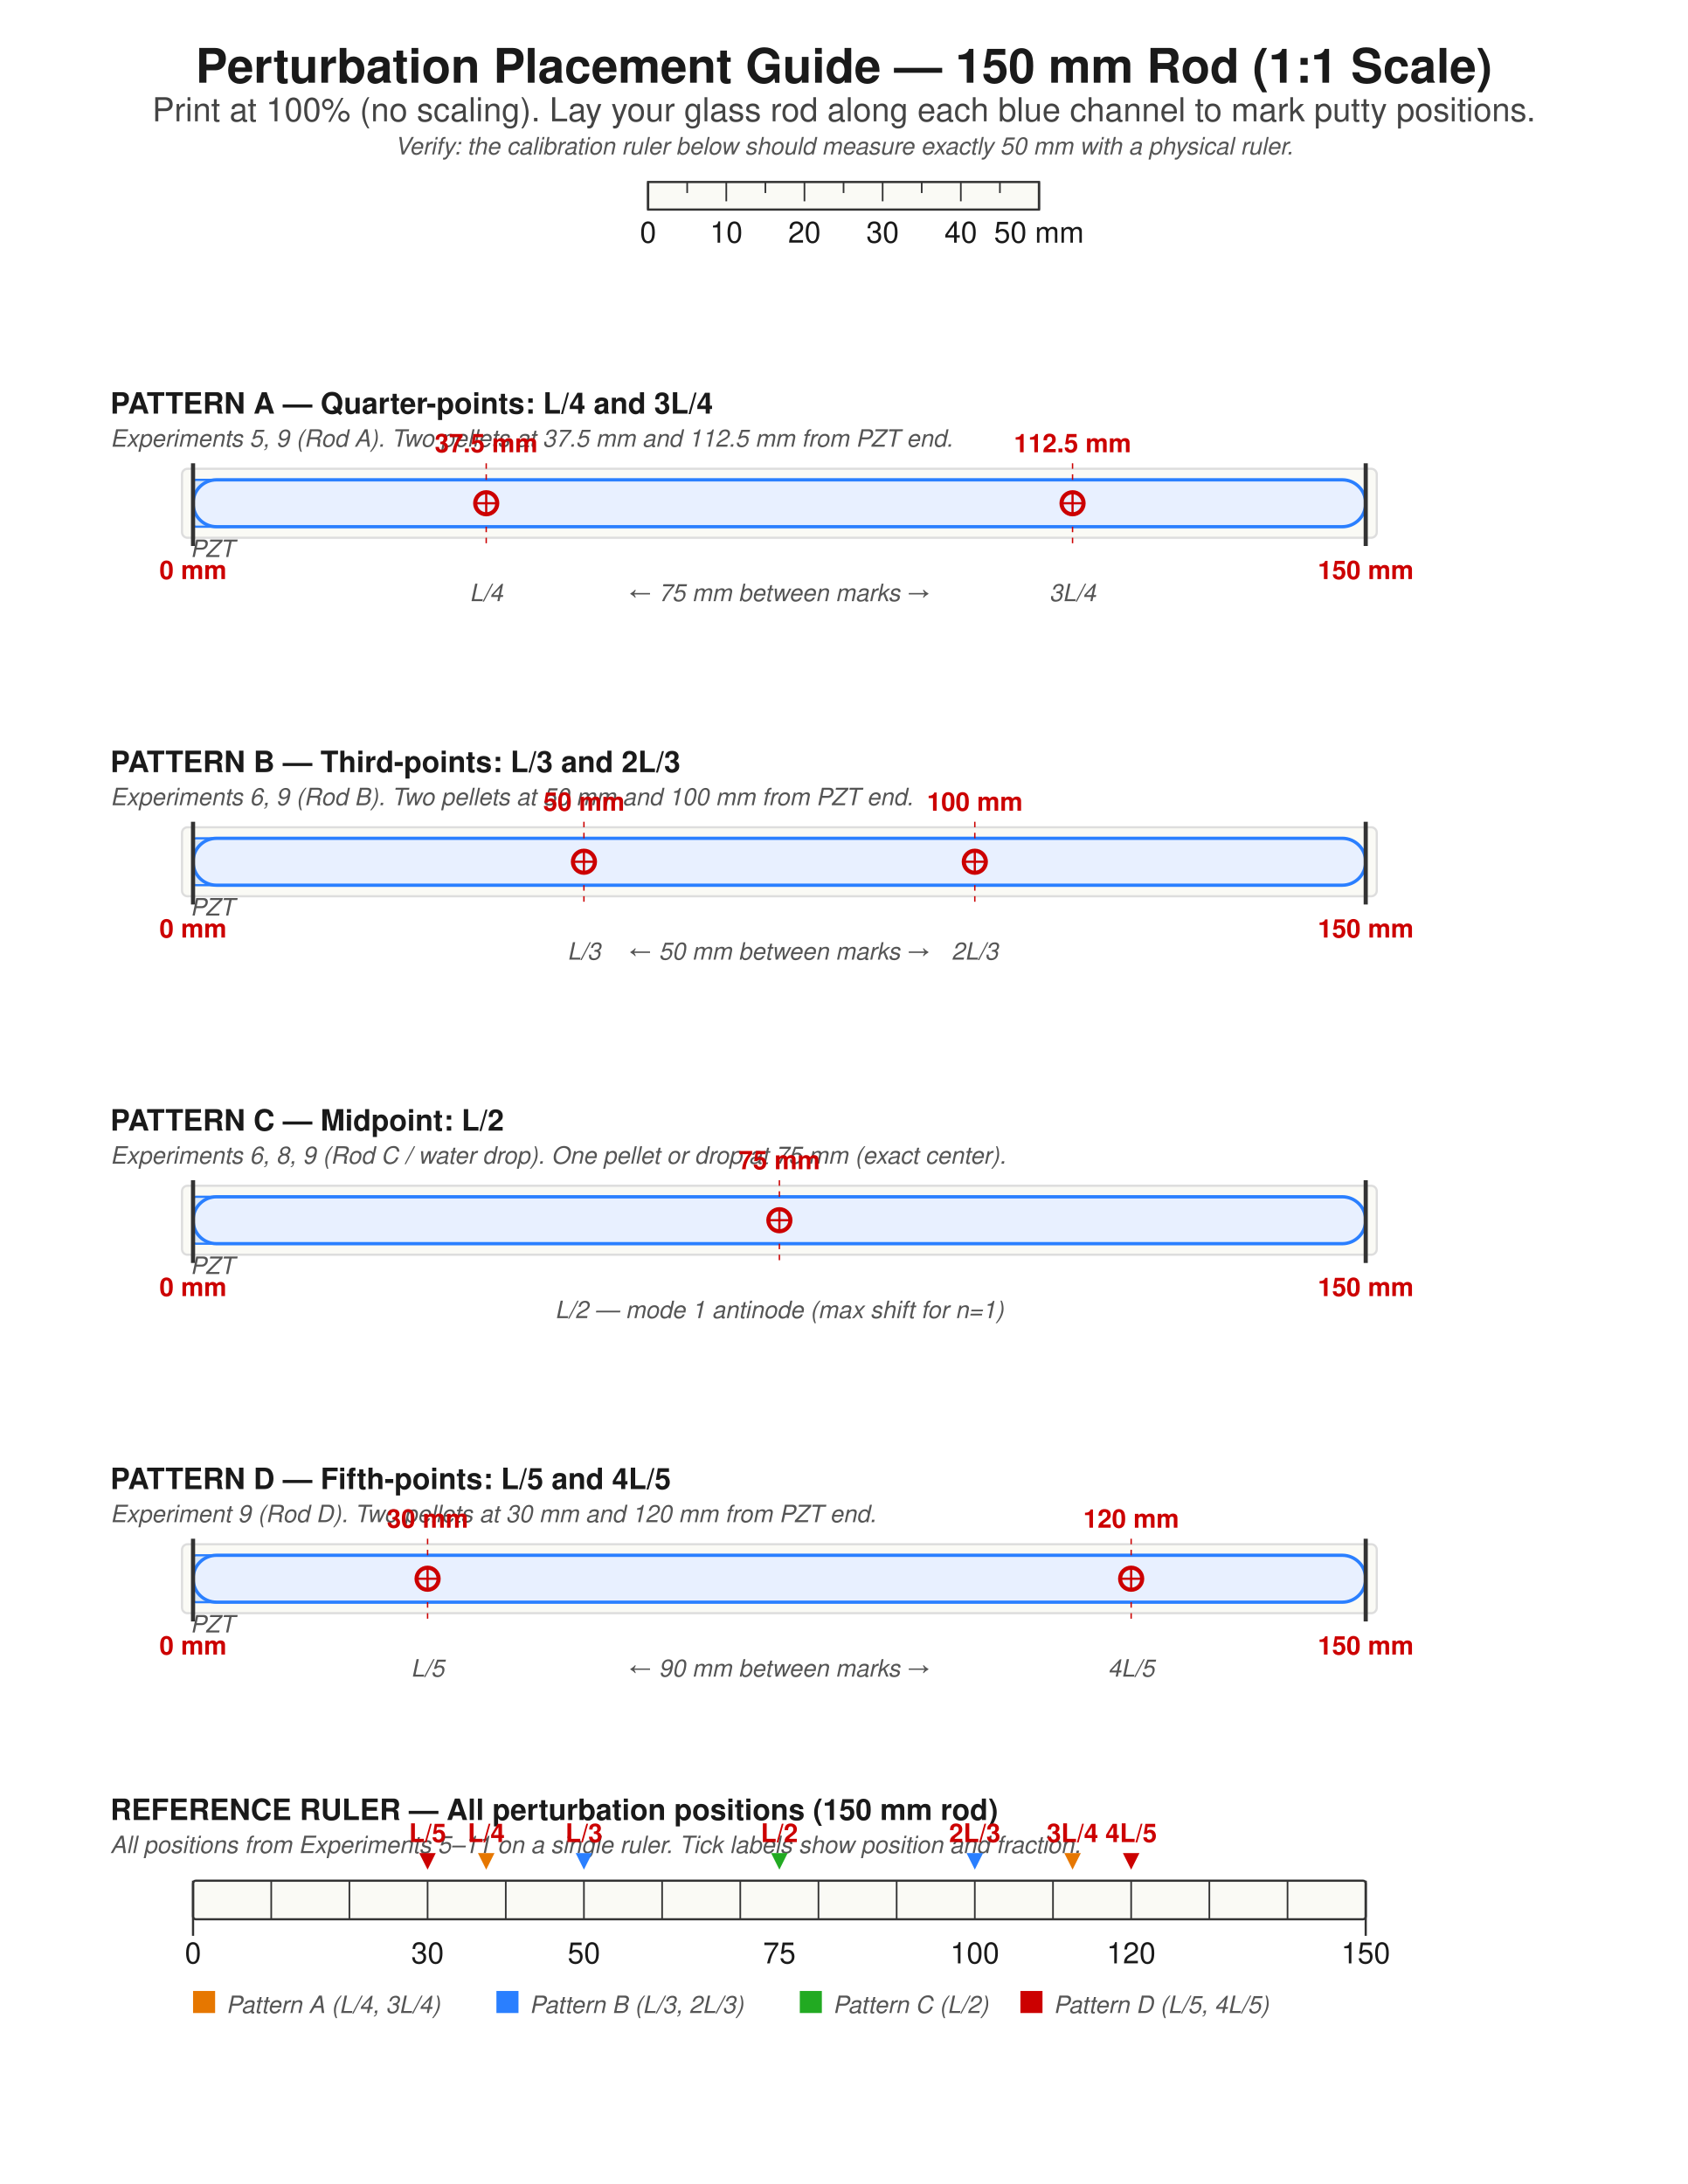
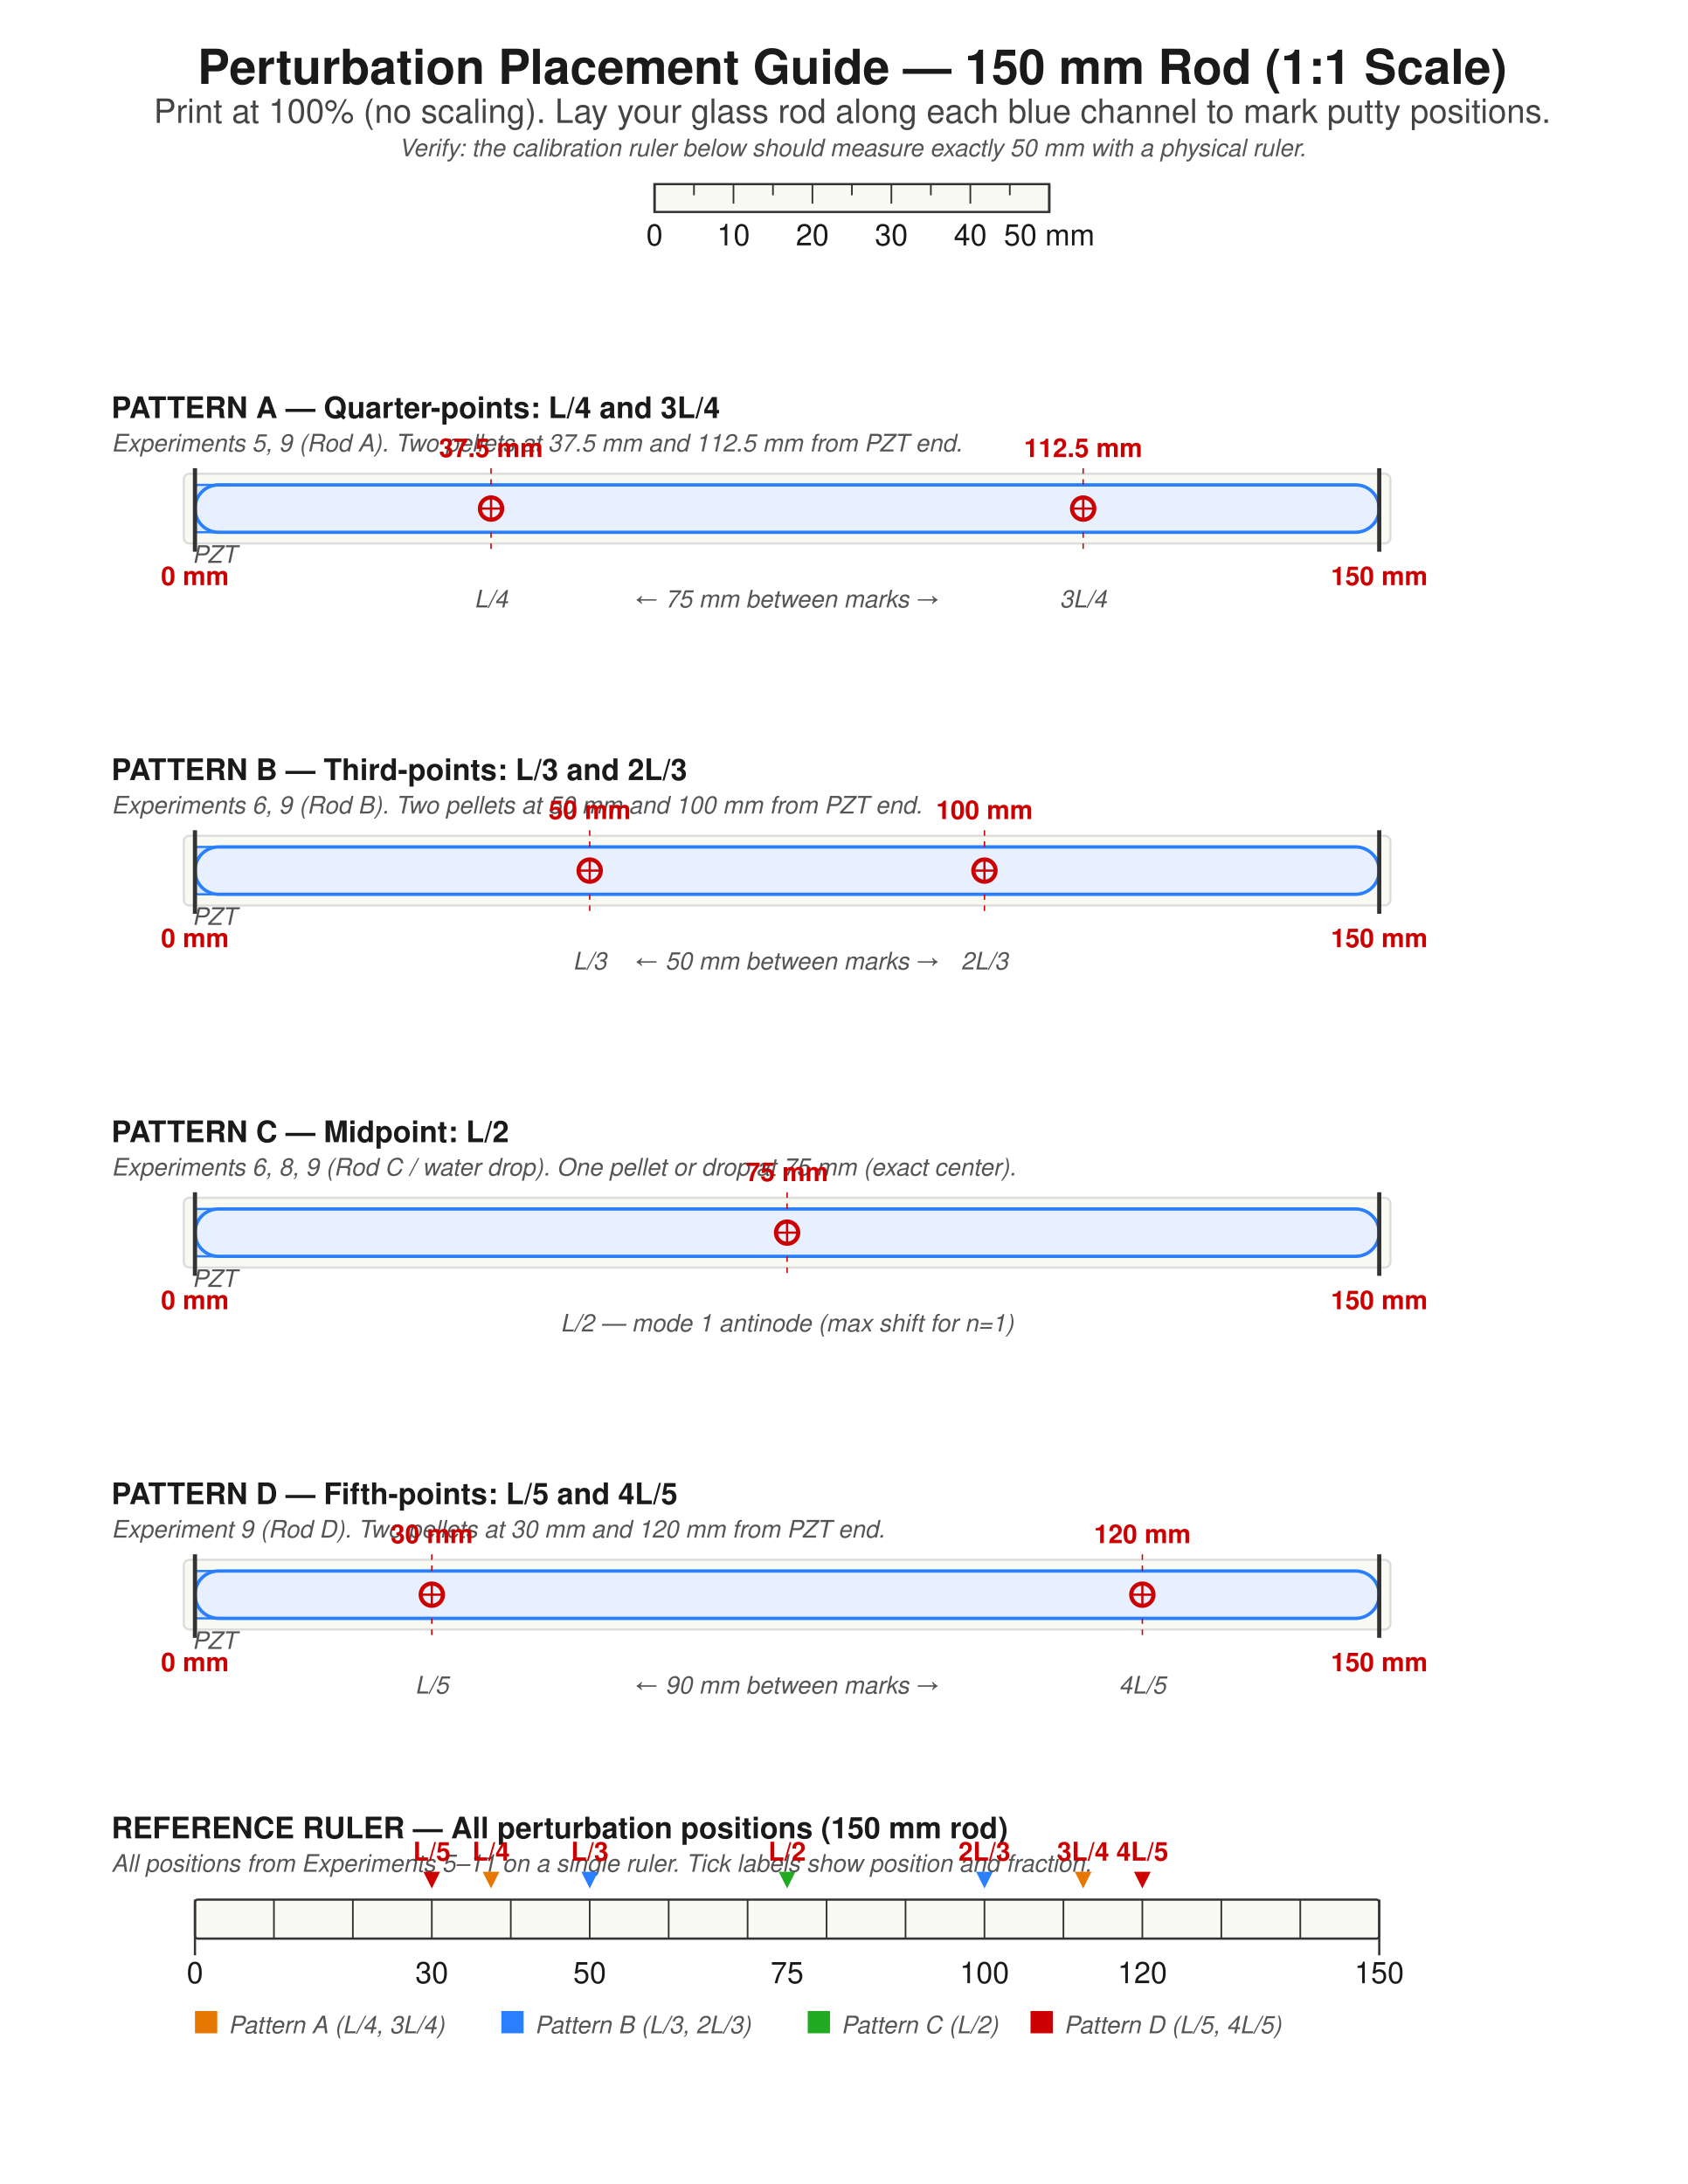
- <svg xmlns="http://www.w3.org/2000/svg" viewBox="0 0 612 792" width="8.5in" height="11in">
+ <svg xmlns="http://www.w3.org/2000/svg" viewBox="0 0 606 784" width="8.5in" height="11in">
  <style>
    text { font-family: 'Helvetica Neue', Helvetica, Arial, sans-serif; }
    .title { font-size: 13pt; font-weight: 700; fill: #1a1a1a; }
    .subtitle { font-size: 9pt; fill: #444; }
    .label { font-size: 8pt; fill: #1a1a1a; }
    .label-bold { font-size: 8pt; fill: #1a1a1a; font-weight: 700; }
    .dim { font-size: 7pt; fill: #c00; font-weight: 600; }
    .note { font-size: 6.5pt; fill: #555; font-style: italic; }
    .inst { font-size: 7pt; fill: #333; }
    .rod-outline { fill: #e8f0ff; stroke: #2a7fff; stroke-width: 1.2; }
    .rod-center { stroke: #2a7fff; stroke-width: 0.4; stroke-dasharray: 4,2; }
    .putty-mark { fill: #ff4444; stroke: #cc0000; stroke-width: 1.5; }
    .putty-ring { fill: none; stroke: #cc0000; stroke-width: 1.5; }
    .putty-cross { stroke: #cc0000; stroke-width: 0.8; }
    .tick { stroke: #333; stroke-width: 0.6; }
    .tick-major { stroke: #333; stroke-width: 0.8; }
    .ruler-bg { fill: #fafaf5; stroke: #333; stroke-width: 0.8; }
    .pattern-bg { fill: #fafaf5; stroke: #ddd; stroke-width: 0.8; }
    .dim-line { stroke: #c00; stroke-width: 0.5; }
    .dim-arrow { fill: #c00; stroke: none; }
    .guide-line { stroke: #cc0000; stroke-width: 0.5; stroke-dasharray: 2,2; }
    .pzt-zone { fill: #2a7fff; fill-opacity: 0.15; stroke: #2a7fff; stroke-width: 0.8; }
  </style>
  <text x="306" y="30" text-anchor="middle" class="title">Perturbation Placement Guide — 150 mm Rod (1:1 Scale)</text>
  <text x="306" y="44" text-anchor="middle" class="subtitle">Print at 100% (no scaling). Lay your glass rod along each blue channel to mark putty positions.</text>
  <text x="306" y="56" text-anchor="middle" class="note">Verify: the calibration ruler below should measure exactly 50 mm with a physical ruler.</text>
  <g transform="translate(235, 66)">
    <rect x="0" y="0" width="141.73" height="10" class="ruler-bg" />
    <line x1="0" y1="0" x2="0" y2="10" class="tick-major" />
    <line x1="28.35" y1="0" x2="28.35" y2="7" class="tick" />
    <line x1="56.69" y1="0" x2="56.69" y2="7" class="tick" />
    <line x1="85.04" y1="0" x2="85.04" y2="7" class="tick" />
    <line x1="113.39" y1="0" x2="113.39" y2="7" class="tick" />
    <line x1="141.73" y1="0" x2="141.73" y2="10" class="tick-major" />
    <line x1="14.17" y1="0" x2="14.17" y2="4" class="tick" />
    <line x1="42.52" y1="0" x2="42.52" y2="4" class="tick" />
    <line x1="70.87" y1="0" x2="70.87" y2="4" class="tick" />
    <line x1="99.21" y1="0" x2="99.21" y2="4" class="tick" />
    <line x1="127.56" y1="0" x2="127.56" y2="4" class="tick" />
    <text x="0" y="22" class="label" text-anchor="middle">0</text>
    <text x="28.35" y="22" class="label" text-anchor="middle">10</text>
    <text x="56.69" y="22" class="label" text-anchor="middle">20</text>
    <text x="85.04" y="22" class="label" text-anchor="middle">30</text>
    <text x="113.39" y="22" class="label" text-anchor="middle">40</text>
    <text x="141.73" y="22" class="label" text-anchor="middle">50 mm</text>
  </g>
  <g transform="translate(0, 150)">
    <text x="40" y="0" class="label-bold">PATTERN A — Quarter-points: L/4 and 3L/4</text>
    <text x="40" y="12" class="note">Experiments 5, 9 (Rod A). Two pellets at 37.5 mm and 112.5 mm from PZT end.</text>
    <rect x="66" y="20" width="433.20" height="25.01" rx="2" class="pattern-bg" />
    <rect x="70" y="24" width="14.17" height="17.01" rx="1" class="pzt-zone" />
    <text x="77" y="52" text-anchor="middle" class="note" fill="#2a7fff">PZT</text>
    <rect x="70" y="24" width="425.20" height="17.01" rx="8.5" class="rod-outline" />
    <line x1="70" y1="18" x2="70" y2="48" stroke="#333" stroke-width="1.5" />
    <line x1="495.20" y1="18" x2="495.20" y2="48" stroke="#333" stroke-width="1.5" />
    <text x="70" y="60" text-anchor="middle" class="dim">0 mm</text>
    <text x="495.20" y="60" text-anchor="middle" class="dim">150 mm</text>
    <circle cx="176.30" cy="32.5" r="4" class="putty-ring" />
    <line x1="172.30" y1="32.5" x2="180.30" y2="32.5" class="putty-cross" />
    <line x1="176.30" y1="28.5" x2="176.30" y2="36.5" class="putty-cross" />
    <line x1="176.30" y1="18" x2="176.30" y2="24" class="guide-line" />
    <line x1="176.30" y1="41" x2="176.30" y2="48" class="guide-line" />
    <text x="176.30" y="14" text-anchor="middle" class="dim">37.5 mm</text>
    <text x="176.30" y="68" text-anchor="middle" class="note">L/4</text>
    <circle cx="388.90" cy="32.5" r="4" class="putty-ring" />
    <line x1="384.90" y1="32.5" x2="392.90" y2="32.5" class="putty-cross" />
    <line x1="388.90" y1="28.5" x2="388.90" y2="36.5" class="putty-cross" />
    <line x1="388.90" y1="18" x2="388.90" y2="24" class="guide-line" />
    <line x1="388.90" y1="41" x2="388.90" y2="48" class="guide-line" />
    <text x="388.90" y="14" text-anchor="middle" class="dim">112.5 mm</text>
    <text x="388.90" y="68" text-anchor="middle" class="note">3L/4</text>
    <text x="282.60" y="68" text-anchor="middle" class="note">← 75 mm between marks →</text>
  </g>
  <g transform="translate(0, 280)">
    <text x="40" y="0" class="label-bold">PATTERN B — Third-points: L/3 and 2L/3</text>
    <text x="40" y="12" class="note">Experiments 6, 9 (Rod B). Two pellets at 50 mm and 100 mm from PZT end.</text>
    <rect x="66" y="20" width="433.20" height="25.01" rx="2" class="pattern-bg" />
    <rect x="70" y="24" width="14.17" height="17.01" rx="1" class="pzt-zone" />
    <text x="77" y="52" text-anchor="middle" class="note" fill="#2a7fff">PZT</text>
    <rect x="70" y="24" width="425.20" height="17.01" rx="8.5" class="rod-outline" />
    <line x1="70" y1="18" x2="70" y2="48" stroke="#333" stroke-width="1.5" />
    <line x1="495.20" y1="18" x2="495.20" y2="48" stroke="#333" stroke-width="1.5" />
    <text x="70" y="60" text-anchor="middle" class="dim">0 mm</text>
    <text x="495.20" y="60" text-anchor="middle" class="dim">150 mm</text>
    <circle cx="211.73" cy="32.5" r="4" class="putty-ring" />
    <line x1="207.73" y1="32.5" x2="215.73" y2="32.5" class="putty-cross" />
    <line x1="211.73" y1="28.5" x2="211.73" y2="36.5" class="putty-cross" />
    <line x1="211.73" y1="18" x2="211.73" y2="24" class="guide-line" />
    <line x1="211.73" y1="41" x2="211.73" y2="48" class="guide-line" />
    <text x="211.73" y="14" text-anchor="middle" class="dim">50 mm</text>
    <text x="211.73" y="68" text-anchor="middle" class="note">L/3</text>
    <circle cx="353.46" cy="32.5" r="4" class="putty-ring" />
    <line x1="349.46" y1="32.5" x2="357.46" y2="32.5" class="putty-cross" />
    <line x1="353.46" y1="28.5" x2="353.46" y2="36.5" class="putty-cross" />
    <line x1="353.46" y1="18" x2="353.46" y2="24" class="guide-line" />
    <line x1="353.46" y1="41" x2="353.46" y2="48" class="guide-line" />
    <text x="353.46" y="14" text-anchor="middle" class="dim">100 mm</text>
    <text x="353.46" y="68" text-anchor="middle" class="note">2L/3</text>
    <text x="282.60" y="68" text-anchor="middle" class="note">← 50 mm between marks →</text>
  </g>
  <g transform="translate(0, 410)">
    <text x="40" y="0" class="label-bold">PATTERN C — Midpoint: L/2</text>
    <text x="40" y="12" class="note">Experiments 6, 8, 9 (Rod C / water drop). One pellet or drop at 75 mm (exact center).</text>
    <rect x="66" y="20" width="433.20" height="25.01" rx="2" class="pattern-bg" />
    <rect x="70" y="24" width="14.17" height="17.01" rx="1" class="pzt-zone" />
    <text x="77" y="52" text-anchor="middle" class="note" fill="#2a7fff">PZT</text>
    <rect x="70" y="24" width="425.20" height="17.01" rx="8.5" class="rod-outline" />
    <line x1="70" y1="18" x2="70" y2="48" stroke="#333" stroke-width="1.5" />
    <line x1="495.20" y1="18" x2="495.20" y2="48" stroke="#333" stroke-width="1.5" />
    <text x="70" y="60" text-anchor="middle" class="dim">0 mm</text>
    <text x="495.20" y="60" text-anchor="middle" class="dim">150 mm</text>
    <circle cx="282.60" cy="32.5" r="4" class="putty-ring" />
    <line x1="278.60" y1="32.5" x2="286.60" y2="32.5" class="putty-cross" />
    <line x1="282.60" y1="28.5" x2="282.60" y2="36.5" class="putty-cross" />
    <line x1="282.60" y1="18" x2="282.60" y2="24" class="guide-line" />
    <line x1="282.60" y1="41" x2="282.60" y2="48" class="guide-line" />
    <text x="282.60" y="14" text-anchor="middle" class="dim">75 mm</text>
    <text x="282.60" y="68" text-anchor="middle" class="note">L/2 — mode 1 antinode (max shift for n=1)</text>
  </g>
  <g transform="translate(0, 540)">
    <text x="40" y="0" class="label-bold">PATTERN D — Fifth-points: L/5 and 4L/5</text>
    <text x="40" y="12" class="note">Experiment 9 (Rod D). Two pellets at 30 mm and 120 mm from PZT end.</text>
    <rect x="66" y="20" width="433.20" height="25.01" rx="2" class="pattern-bg" />
    <rect x="70" y="24" width="14.17" height="17.01" rx="1" class="pzt-zone" />
    <text x="77" y="52" text-anchor="middle" class="note" fill="#2a7fff">PZT</text>
    <rect x="70" y="24" width="425.20" height="17.01" rx="8.5" class="rod-outline" />
    <line x1="70" y1="18" x2="70" y2="48" stroke="#333" stroke-width="1.5" />
    <line x1="495.20" y1="18" x2="495.20" y2="48" stroke="#333" stroke-width="1.5" />
    <text x="70" y="60" text-anchor="middle" class="dim">0 mm</text>
    <text x="495.20" y="60" text-anchor="middle" class="dim">150 mm</text>
    <circle cx="155.04" cy="32.5" r="4" class="putty-ring" />
    <line x1="151.04" y1="32.5" x2="159.04" y2="32.5" class="putty-cross" />
    <line x1="155.04" y1="28.5" x2="155.04" y2="36.5" class="putty-cross" />
    <line x1="155.04" y1="18" x2="155.04" y2="24" class="guide-line" />
    <line x1="155.04" y1="41" x2="155.04" y2="48" class="guide-line" />
    <text x="155.04" y="14" text-anchor="middle" class="dim">30 mm</text>
    <text x="155.04" y="68" text-anchor="middle" class="note">L/5</text>
    <circle cx="410.15" cy="32.5" r="4" class="putty-ring" />
    <line x1="406.15" y1="32.5" x2="414.15" y2="32.5" class="putty-cross" />
    <line x1="410.15" y1="28.5" x2="410.15" y2="36.5" class="putty-cross" />
    <line x1="410.15" y1="18" x2="410.15" y2="24" class="guide-line" />
    <line x1="410.15" y1="41" x2="410.15" y2="48" class="guide-line" />
    <text x="410.15" y="14" text-anchor="middle" class="dim">120 mm</text>
    <text x="410.15" y="68" text-anchor="middle" class="note">4L/5</text>
    <text x="282.60" y="68" text-anchor="middle" class="note">← 90 mm between marks →</text>
  </g>
  <g transform="translate(0, 660)">
    <text x="40" y="0" class="label-bold">REFERENCE RULER — All perturbation positions (150 mm rod)</text>
    <text x="40" y="12" class="note">All positions from Experiments 5–11 on a single ruler. Tick labels show position and fraction.</text>
    <rect x="70" y="22" width="425.20" height="14" rx="1" class="ruler-bg" />
    <line x1="70" y1="22" x2="70" y2="42" class="tick-major" />
    <line x1="98.35" y1="22" x2="98.35" y2="36" class="tick" />
    <line x1="126.69" y1="22" x2="126.69" y2="36" class="tick" />
    <line x1="155.04" y1="22" x2="155.04" y2="36" class="tick" />
    <line x1="183.39" y1="22" x2="183.39" y2="36" class="tick" />
    <line x1="211.73" y1="22" x2="211.73" y2="36" class="tick" />
    <line x1="240.08" y1="22" x2="240.08" y2="36" class="tick" />
    <line x1="268.42" y1="22" x2="268.42" y2="36" class="tick" />
    <line x1="296.77" y1="22" x2="296.77" y2="36" class="tick" />
    <line x1="325.12" y1="22" x2="325.12" y2="36" class="tick" />
    <line x1="353.46" y1="22" x2="353.46" y2="36" class="tick" />
    <line x1="381.81" y1="22" x2="381.81" y2="36" class="tick" />
    <line x1="410.15" y1="22" x2="410.15" y2="36" class="tick" />
    <line x1="438.50" y1="22" x2="438.50" y2="36" class="tick" />
    <line x1="466.85" y1="22" x2="466.85" y2="36" class="tick" />
    <line x1="495.20" y1="22" x2="495.20" y2="42" class="tick-major" />
    <text x="70" y="52" text-anchor="middle" class="label">0</text>
    <text x="155.04" y="52" text-anchor="middle" class="label">30</text>
    <text x="211.73" y="52" text-anchor="middle" class="label">50</text>
    <text x="282.60" y="52" text-anchor="middle" class="label">75</text>
    <text x="353.46" y="52" text-anchor="middle" class="label">100</text>
    <text x="410.15" y="52" text-anchor="middle" class="label">120</text>
    <text x="495.20" y="52" text-anchor="middle" class="label">150</text>
    <polygon points="155.04,18 152,12 158,12" fill="#cc0000" />
    <text x="155.04" y="8" text-anchor="middle" class="dim">L/5</text>
    <polygon points="176.30,18 173.3,12 179.3,12" fill="#e67700" />
    <text x="176.30" y="8" text-anchor="middle" class="dim" fill="#e67700">L/4</text>
    <polygon points="211.73,18 208.73,12 214.73,12" fill="#2a7fff" />
    <text x="211.73" y="8" text-anchor="middle" class="dim" fill="#2a7fff">L/3</text>
    <polygon points="282.60,18 279.6,12 285.6,12" fill="#22aa22" />
    <text x="282.60" y="8" text-anchor="middle" class="dim" fill="#22aa22">L/2</text>
    <polygon points="353.46,18 350.46,12 356.46,12" fill="#2a7fff" />
    <text x="353.46" y="8" text-anchor="middle" class="dim" fill="#2a7fff">2L/3</text>
    <polygon points="388.90,18 385.9,12 391.9,12" fill="#e67700" />
    <text x="388.90" y="8" text-anchor="middle" class="dim" fill="#e67700">3L/4</text>
    <polygon points="410.15,18 407.15,12 413.15,12" fill="#cc0000" />
    <text x="410.15" y="8" text-anchor="middle" class="dim">4L/5</text>
    <g transform="translate(70, 62)">
      <rect x="0" y="0" width="8" height="8" fill="#e67700" />
      <text x="12" y="8" class="note" fill="#333">Pattern A (L/4, 3L/4)</text>
      <rect x="110" y="0" width="8" height="8" fill="#2a7fff" />
      <text x="122" y="8" class="note" fill="#333">Pattern B (L/3, 2L/3)</text>
      <rect x="220" y="0" width="8" height="8" fill="#22aa22" />
      <text x="232" y="8" class="note" fill="#333">Pattern C (L/2)</text>
      <rect x="300" y="0" width="8" height="8" fill="#cc0000" />
      <text x="312" y="8" class="note" fill="#333">Pattern D (L/5, 4L/5)</text>
    </g>
  </g>
</svg>
